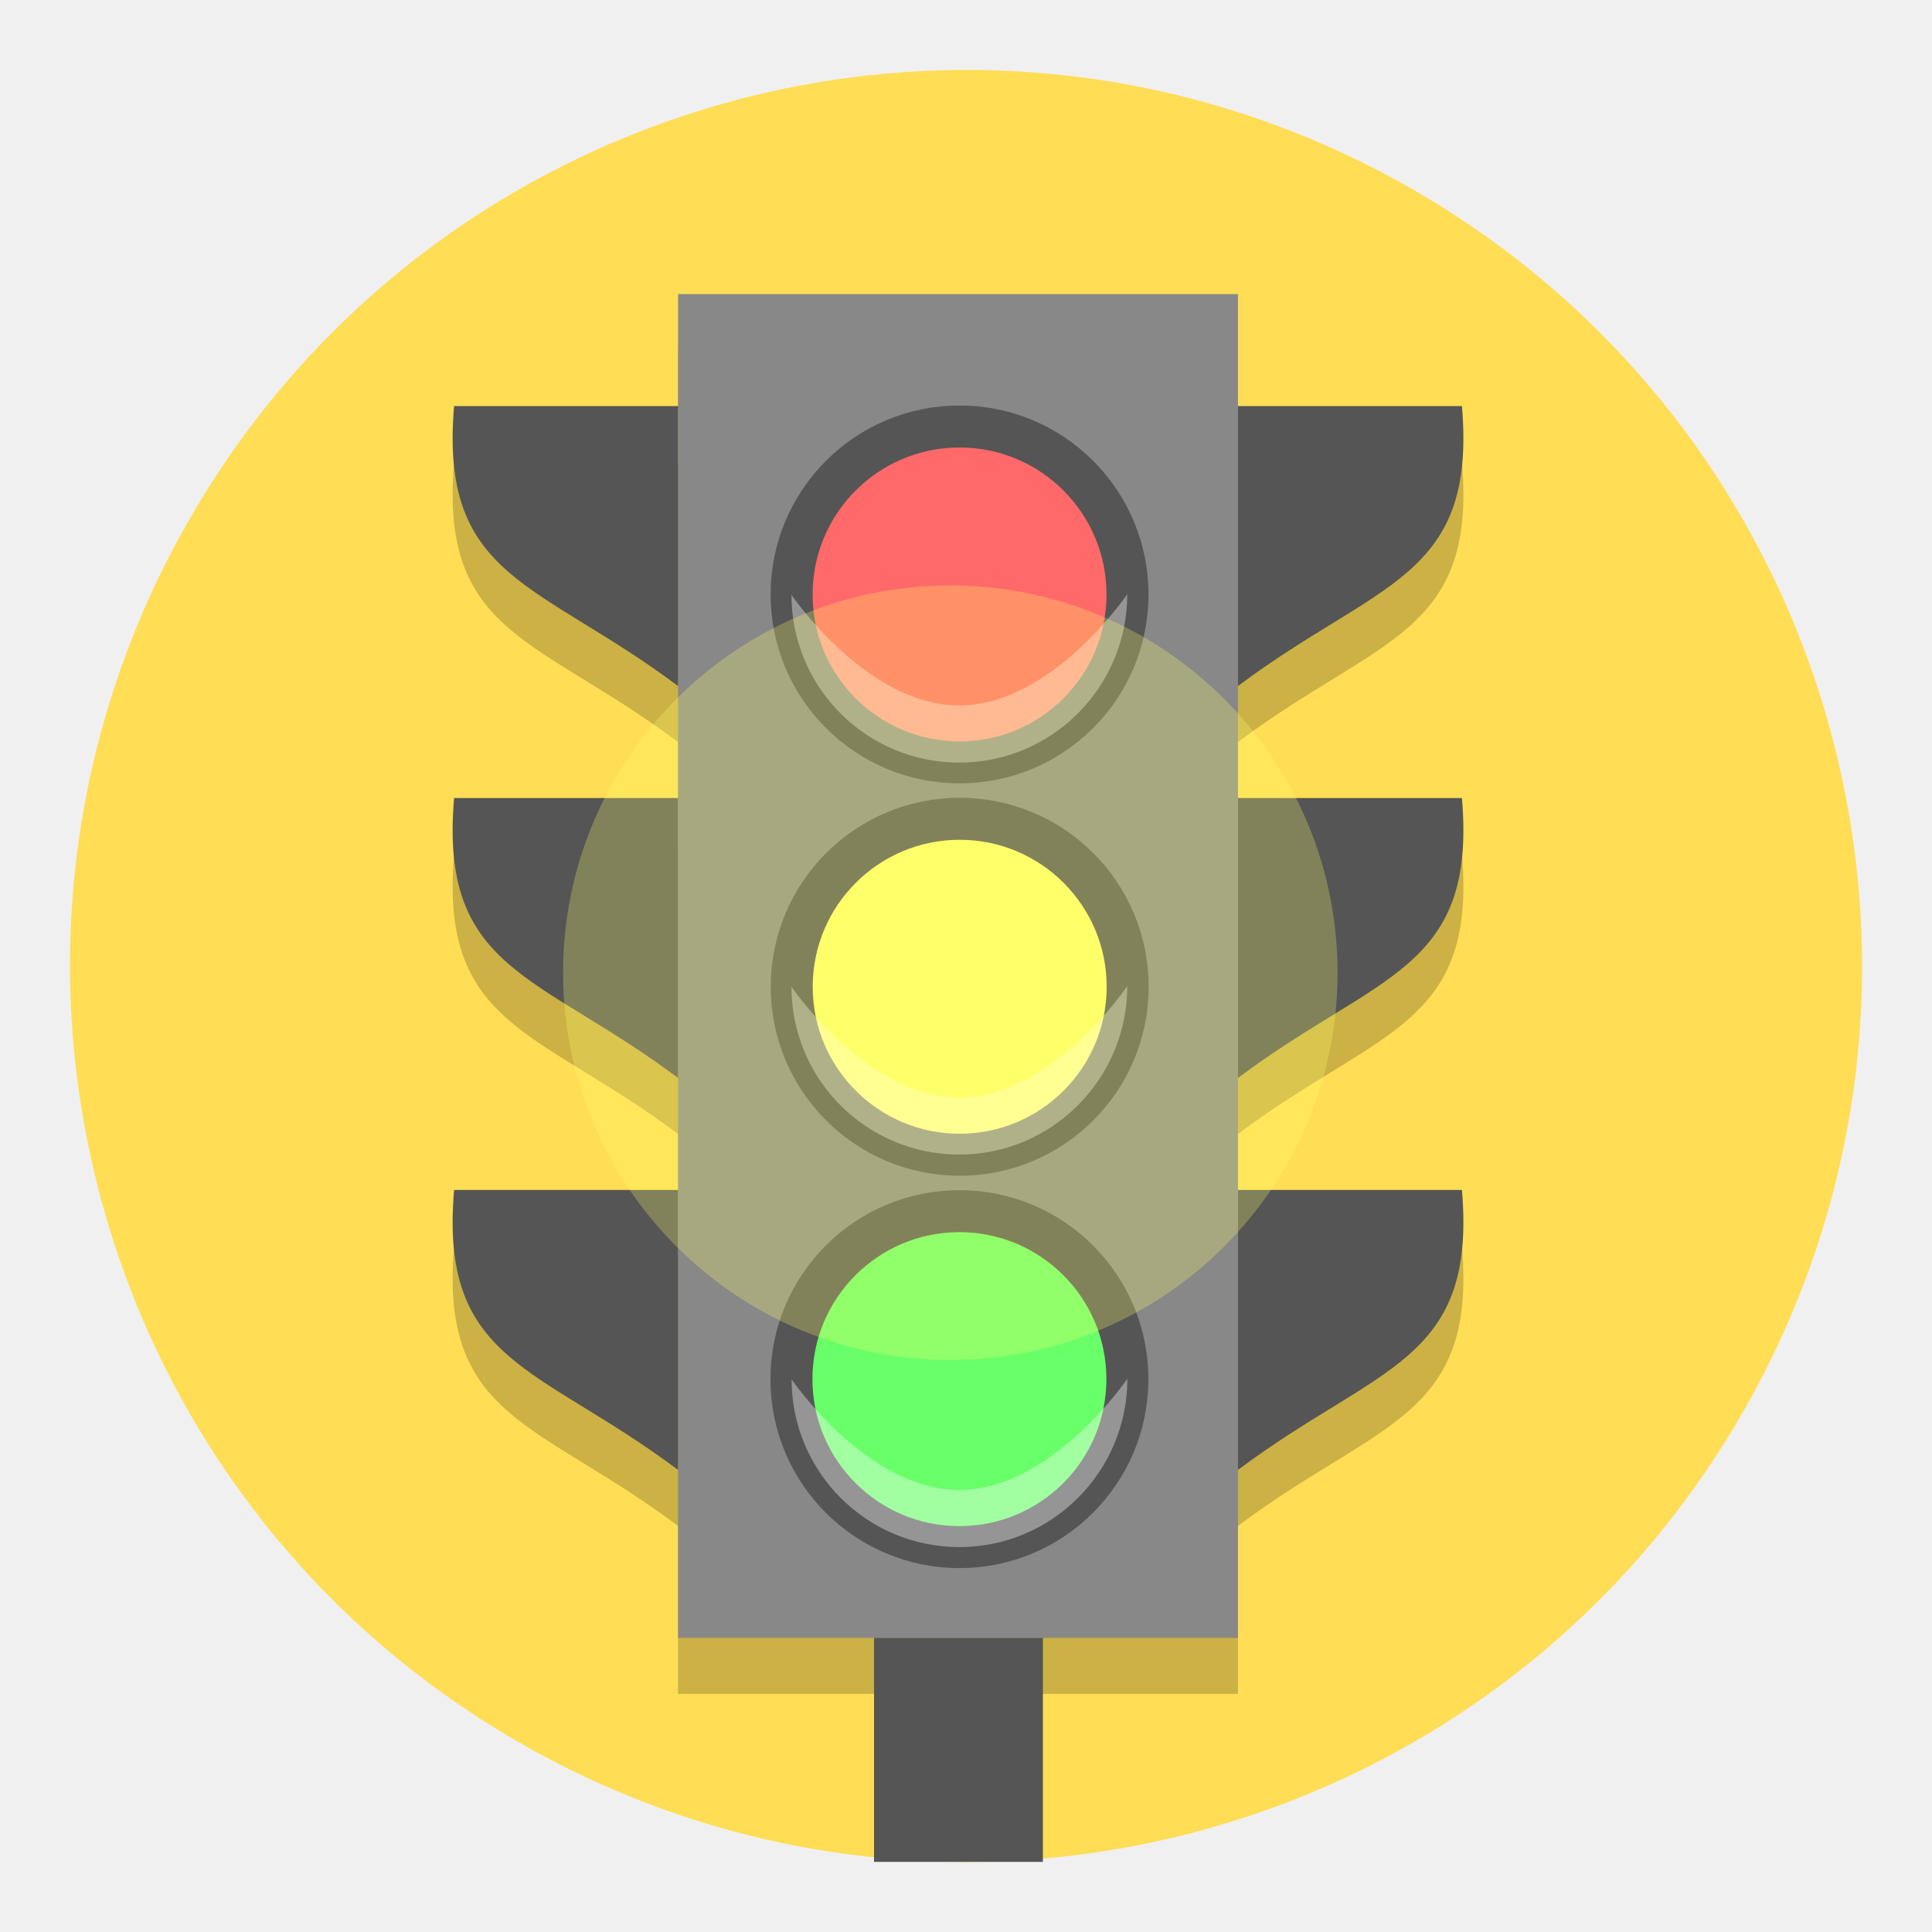
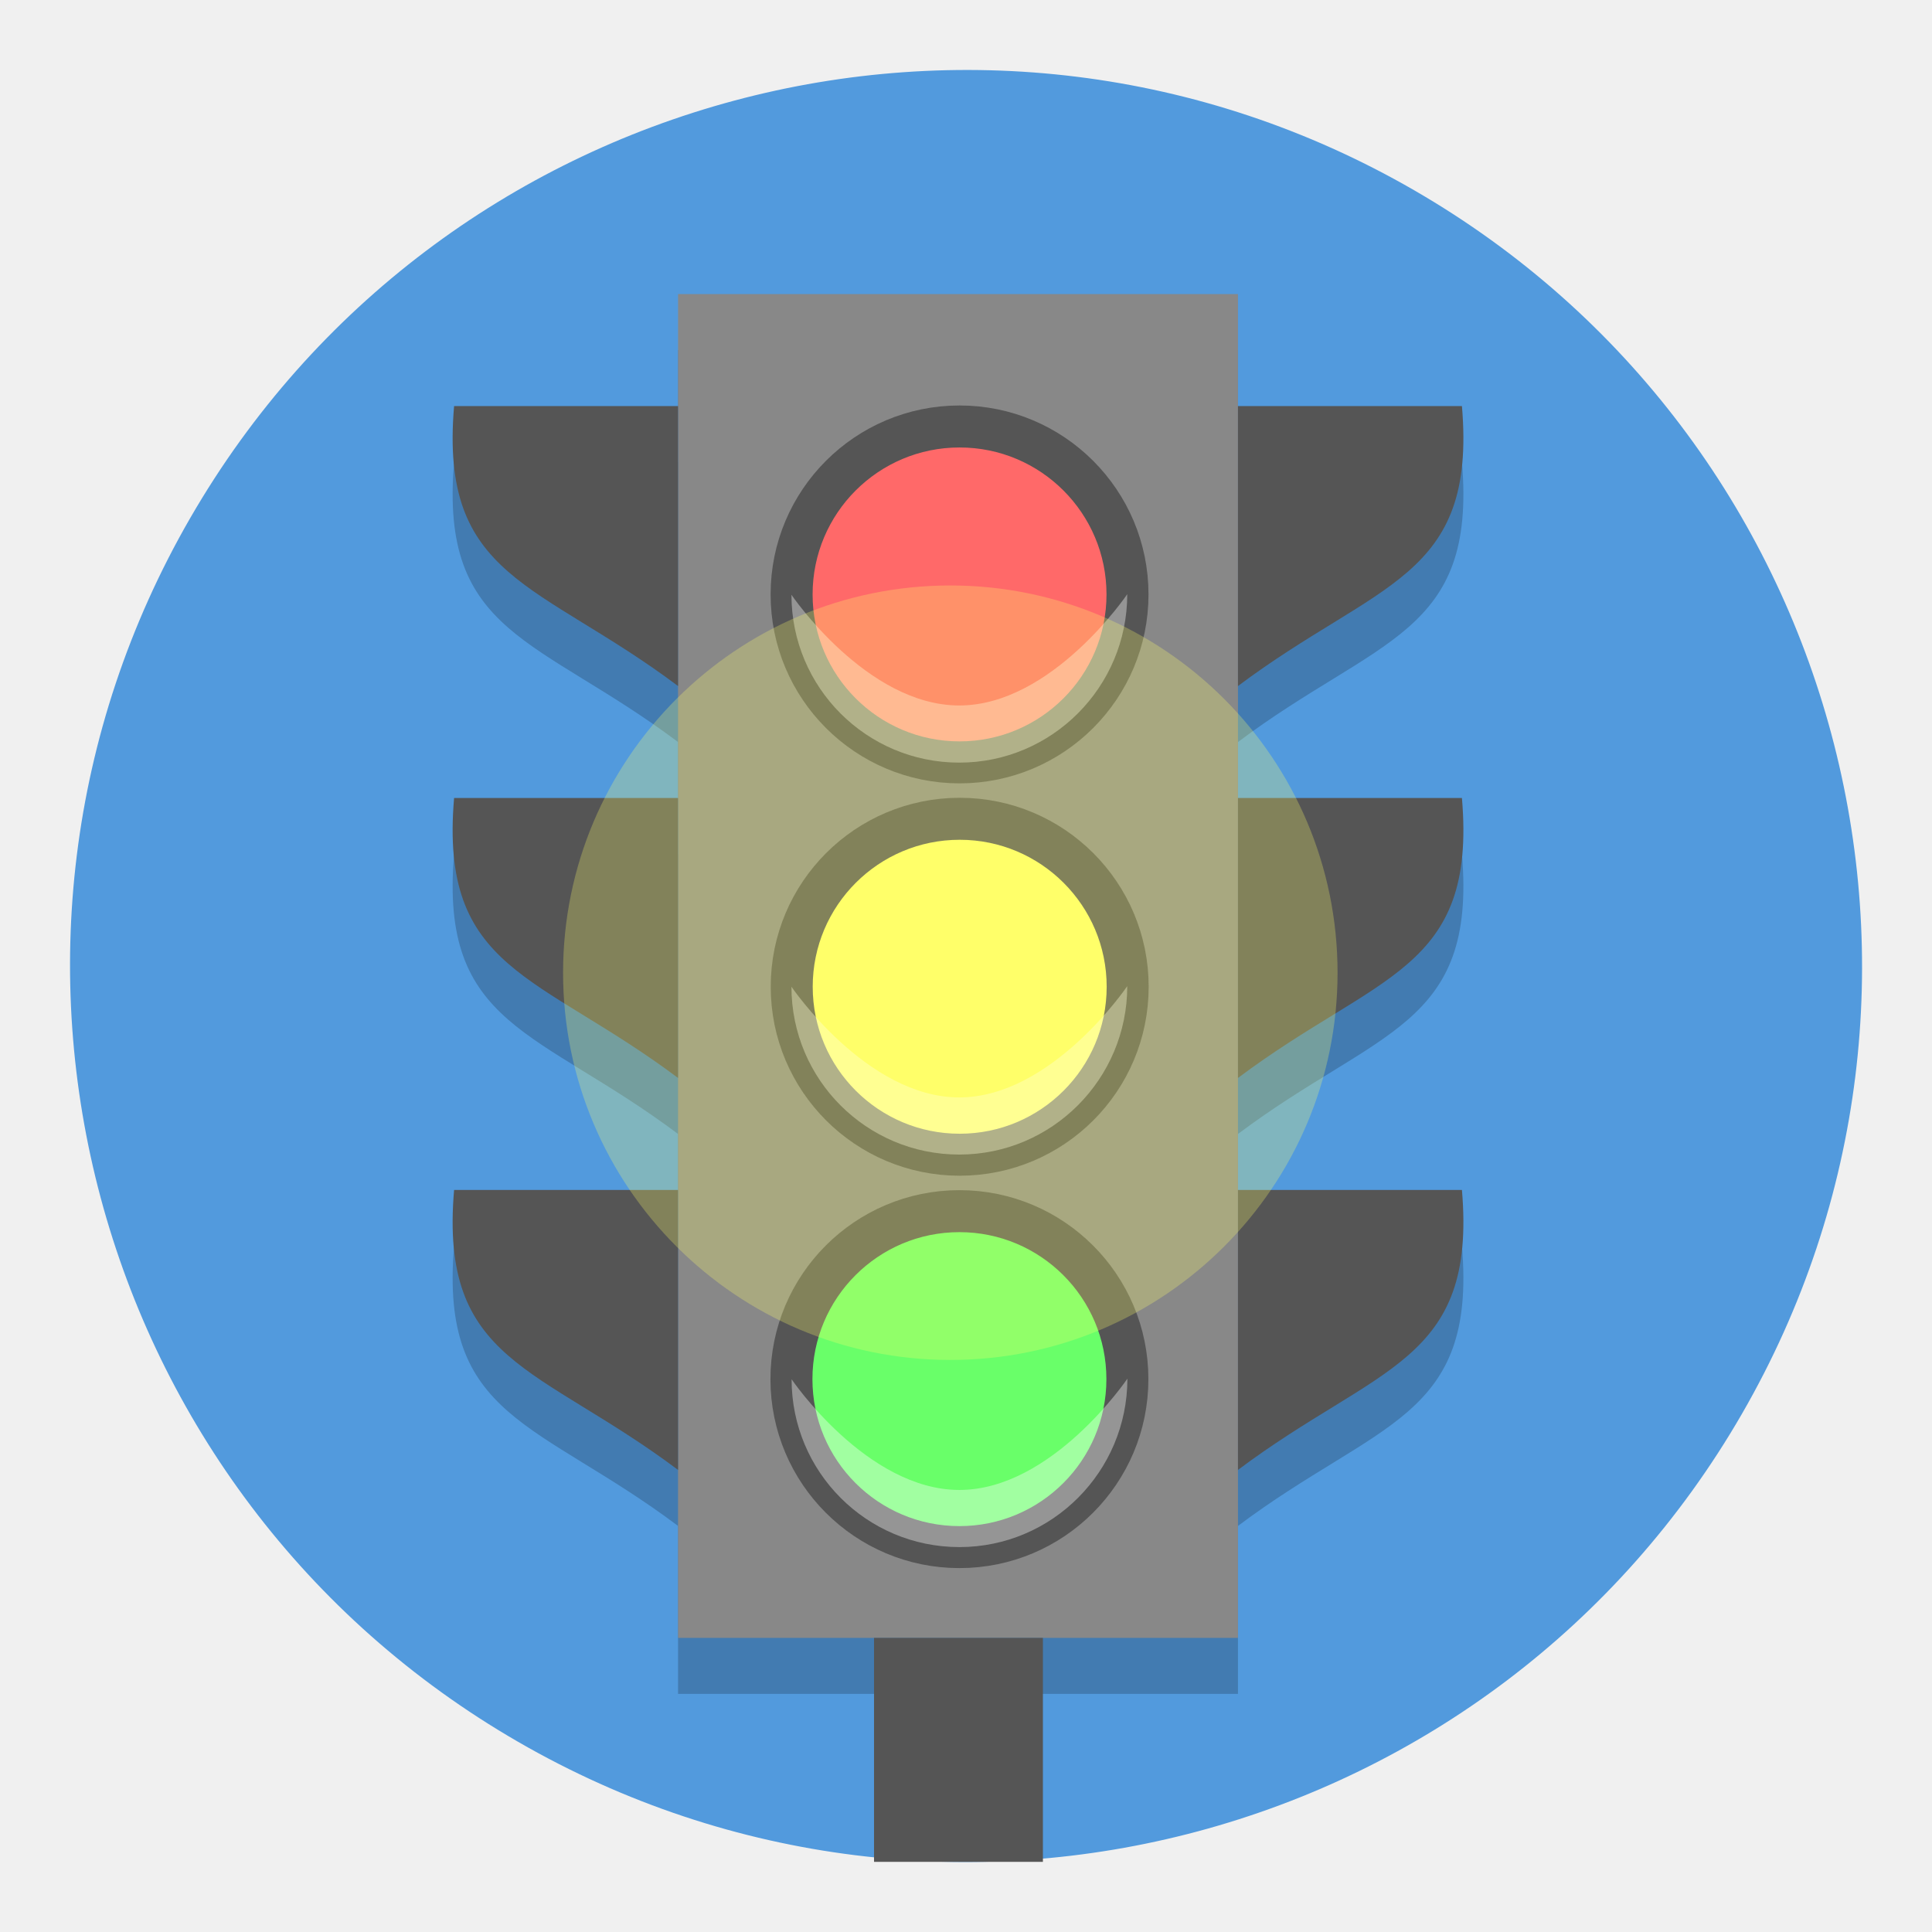
- <svg xmlns="http://www.w3.org/2000/svg" width="138.02" height="138.02" version="1.1" viewBox="0 0 138.021 138.021">
-   <g id="traffic_lights" transform="translate(580.44 5.0106)">
-     <g transform="rotate(30 -439.71 -203.64)">
-       <path d="m-304 64c0 35.346-28.654 64-64 64-35.346 0-64-28.654-64-64s28.654-64 64-64c35.346 0 64 28.654 64 64" fill="#fd5" stroke-width=".2" />
-     </g>
-     <path d="m-532 20v8h-16c-1.055 12.365 6.017 12.513 16 20v8h-16c-1.055 12.365 6.017 12.513 16 20v8h-16c-1.055 12.365 6.017 12.513 16 20v12h40v-12c9.983-7.487 17.055-7.635 16-20h-16v-8c9.983-7.487 17.055-7.635 16-20h-16v-8c9.983-7.487 17.055-7.635 16-20h-16v-8z" fill-opacity=".2" style="paint-order:stroke fill markers" />
-     <g>
-       <rect x="-532" y="16" width="40" height="96" fill="#888" style="paint-order:stroke fill markers" />
-       <g stroke="#555" stroke-width="3">
-         <circle cx="-511.89" cy="37.455" r="11.998" fill="#ff6969" style="paint-order:normal" />
-         <circle cx="-511.88" cy="65.483" r="12" fill="#ffff69" style="paint-order:normal" />
-         <circle cx="-511.9" cy="93.514" r="12" fill="#69ff69" style="paint-order:normal" />
-       </g>
-     </g>
-     <g fill="#555" fill-rule="evenodd">
-       <path d="m-532 24h-16c-1.055 12.365 6.017 12.513 16 20z" />
-       <path d="m-532 52h-16c-1.055 12.365 6.017 12.513 16 20z" />
-       <path d="m-532 80h-16c-1.055 12.365 6.017 12.513 16 20z" />
-       <path d="m-492 24h16c1.055 12.365-6.017 12.513-16 20z" />
-       <path d="m-492 52h16c1.055 12.365-6.017 12.513-16 20z" />
-       <path d="m-492 80h16c1.055 12.365-6.017 12.513-16 20z" />
-     </g>
-     <path d="m-499.9 93.48s-5.373 7.95-12 7.95-11.989-7.907-11.989-7.907c0 6.627 5.362 11.989 11.989 11.989s12-5.404 12-12.031z" fill="#fff" fill-opacity=".376" style="paint-order:stroke fill markers" />
-     <rect x="-518" y="112" width="12.065" height="16" fill="#555" style="paint-order:stroke fill markers" />
-     <path d="m-499.91 65.438s-5.373 7.95-12 7.95-11.989-7.907-11.989-7.907c0 6.627 5.362 11.989 11.989 11.989s12-5.404 12-12.031z" fill="#fff" fill-opacity=".376" style="paint-order:stroke fill markers" />
-     <path d="m-499.91 37.438s-5.373 7.95-12 7.95-11.989-7.907-11.989-7.907c0 6.627 5.362 11.989 11.989 11.989s12-5.404 12-12.031z" fill="#fff" fill-opacity=".376" style="paint-order:stroke fill markers" />
-     <circle cx="-512.55" cy="64.479" r="27.664" fill="#ffff69" fill-opacity=".267" style="paint-order:normal" />
+ <svg xmlns="http://www.w3.org/2000/svg" width="138.02" height="138.02" viewBox="0 0 138.021 138.021">
+   <path d="M124.44 101.01c-17.673 30.611-56.815 41.099-87.426 23.426C6.403 106.763-4.085 67.621 13.588 37.01 31.261 6.399 70.403-4.089 101.014 13.584c30.611 17.673 41.099 56.815 23.426 87.426" fill="#529add" />
+   <path d="M48.44 25.011v8h-16c-1.055 12.365 6.017 12.513 16 20v8h-16c-1.055 12.365 6.017 12.513 16 20v8h-16c-1.055 12.365 6.017 12.513 16 20v12h40v-12c9.983-7.487 17.055-7.635 16-20h-16v-8c9.983-7.487 17.055-7.635 16-20h-16v-8c9.983-7.487 17.055-7.635 16-20h-16v-8z" fill-opacity=".2" paint-order="stroke fill markers" />
+   <path fill="#888" paint-order="stroke fill markers" d="M48.44 21.01h40v96h-40z" />
+   <g stroke="#555" stroke-width="3" transform="translate(580.44 5.01)">
+     <circle cx="-511.89" cy="37.455" r="11.998" fill="#ff6969" />
+     <circle cx="-511.88" cy="65.483" r="12" fill="#ffff69" />
+     <circle cx="-511.9" cy="93.514" r="12" fill="#69ff69" />
  </g>
+   <g fill="#555" fill-rule="evenodd">
+     <path d="M48.44 29.01h-16c-1.055 12.366 6.017 12.514 16 20zM48.44 57.01h-16c-1.055 12.366 6.017 12.514 16 20zM48.44 85.01h-16c-1.055 12.366 6.017 12.514 16 20zM88.44 29.01h16c1.055 12.366-6.017 12.514-16 20zM88.44 57.01h16c1.055 12.366-6.017 12.514-16 20zM88.44 85.01h16c1.055 12.366-6.017 12.514-16 20z" />
+   </g>
+   <path d="M80.54 98.491s-5.373 7.95-12 7.95-11.989-7.908-11.989-7.908c0 6.628 5.362 11.99 11.989 11.99s12-5.404 12-12.032z" fill="#fff" fill-opacity=".376" paint-order="stroke fill markers" />
+   <path fill="#555" paint-order="stroke fill markers" d="M62.44 117.01h12.065v16H62.44z" />
+   <path d="M80.53 70.449s-5.373 7.95-12 7.95-11.989-7.908-11.989-7.908c0 6.628 5.362 11.99 11.989 11.99s12-5.404 12-12.032zM80.53 42.449s-5.373 7.95-12 7.95-11.989-7.908-11.989-7.908c0 6.628 5.362 11.99 11.989 11.99s12-5.405 12-12.032z" fill="#fff" fill-opacity=".376" paint-order="stroke fill markers" />
+   <circle cx="67.89" cy="69.49" r="27.664" fill="#ffff69" fill-opacity=".267" />
</svg>
